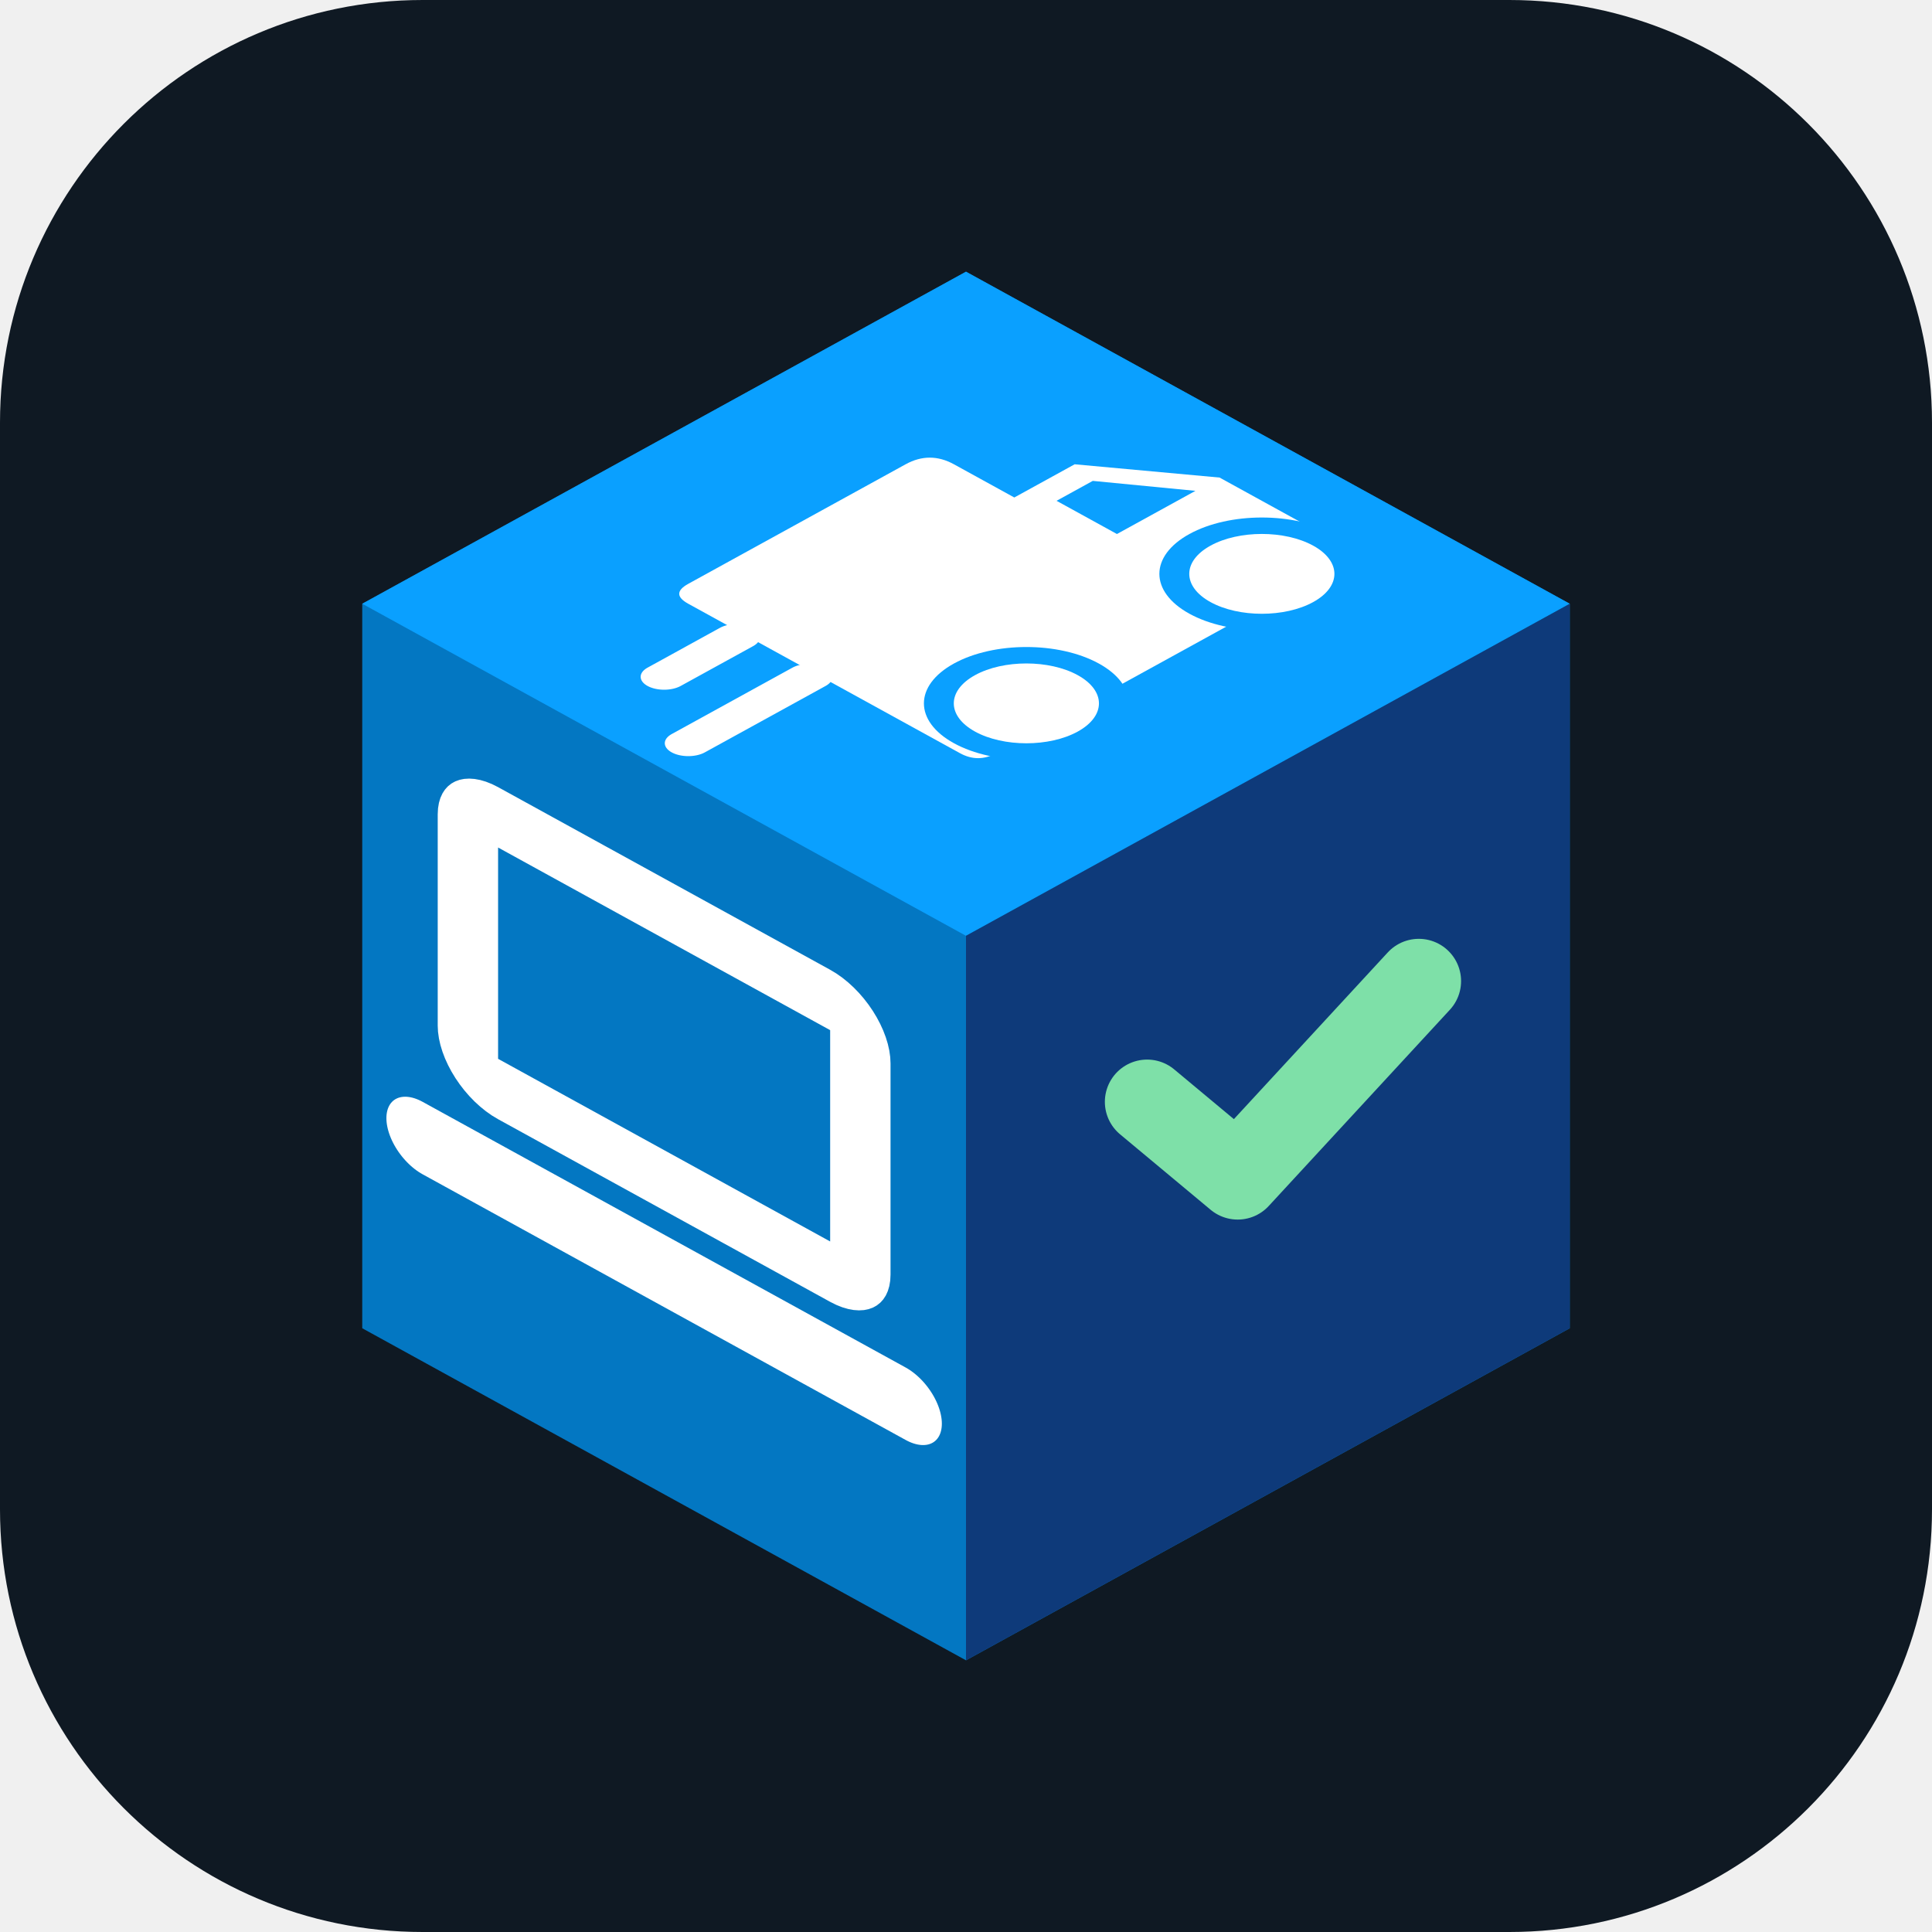
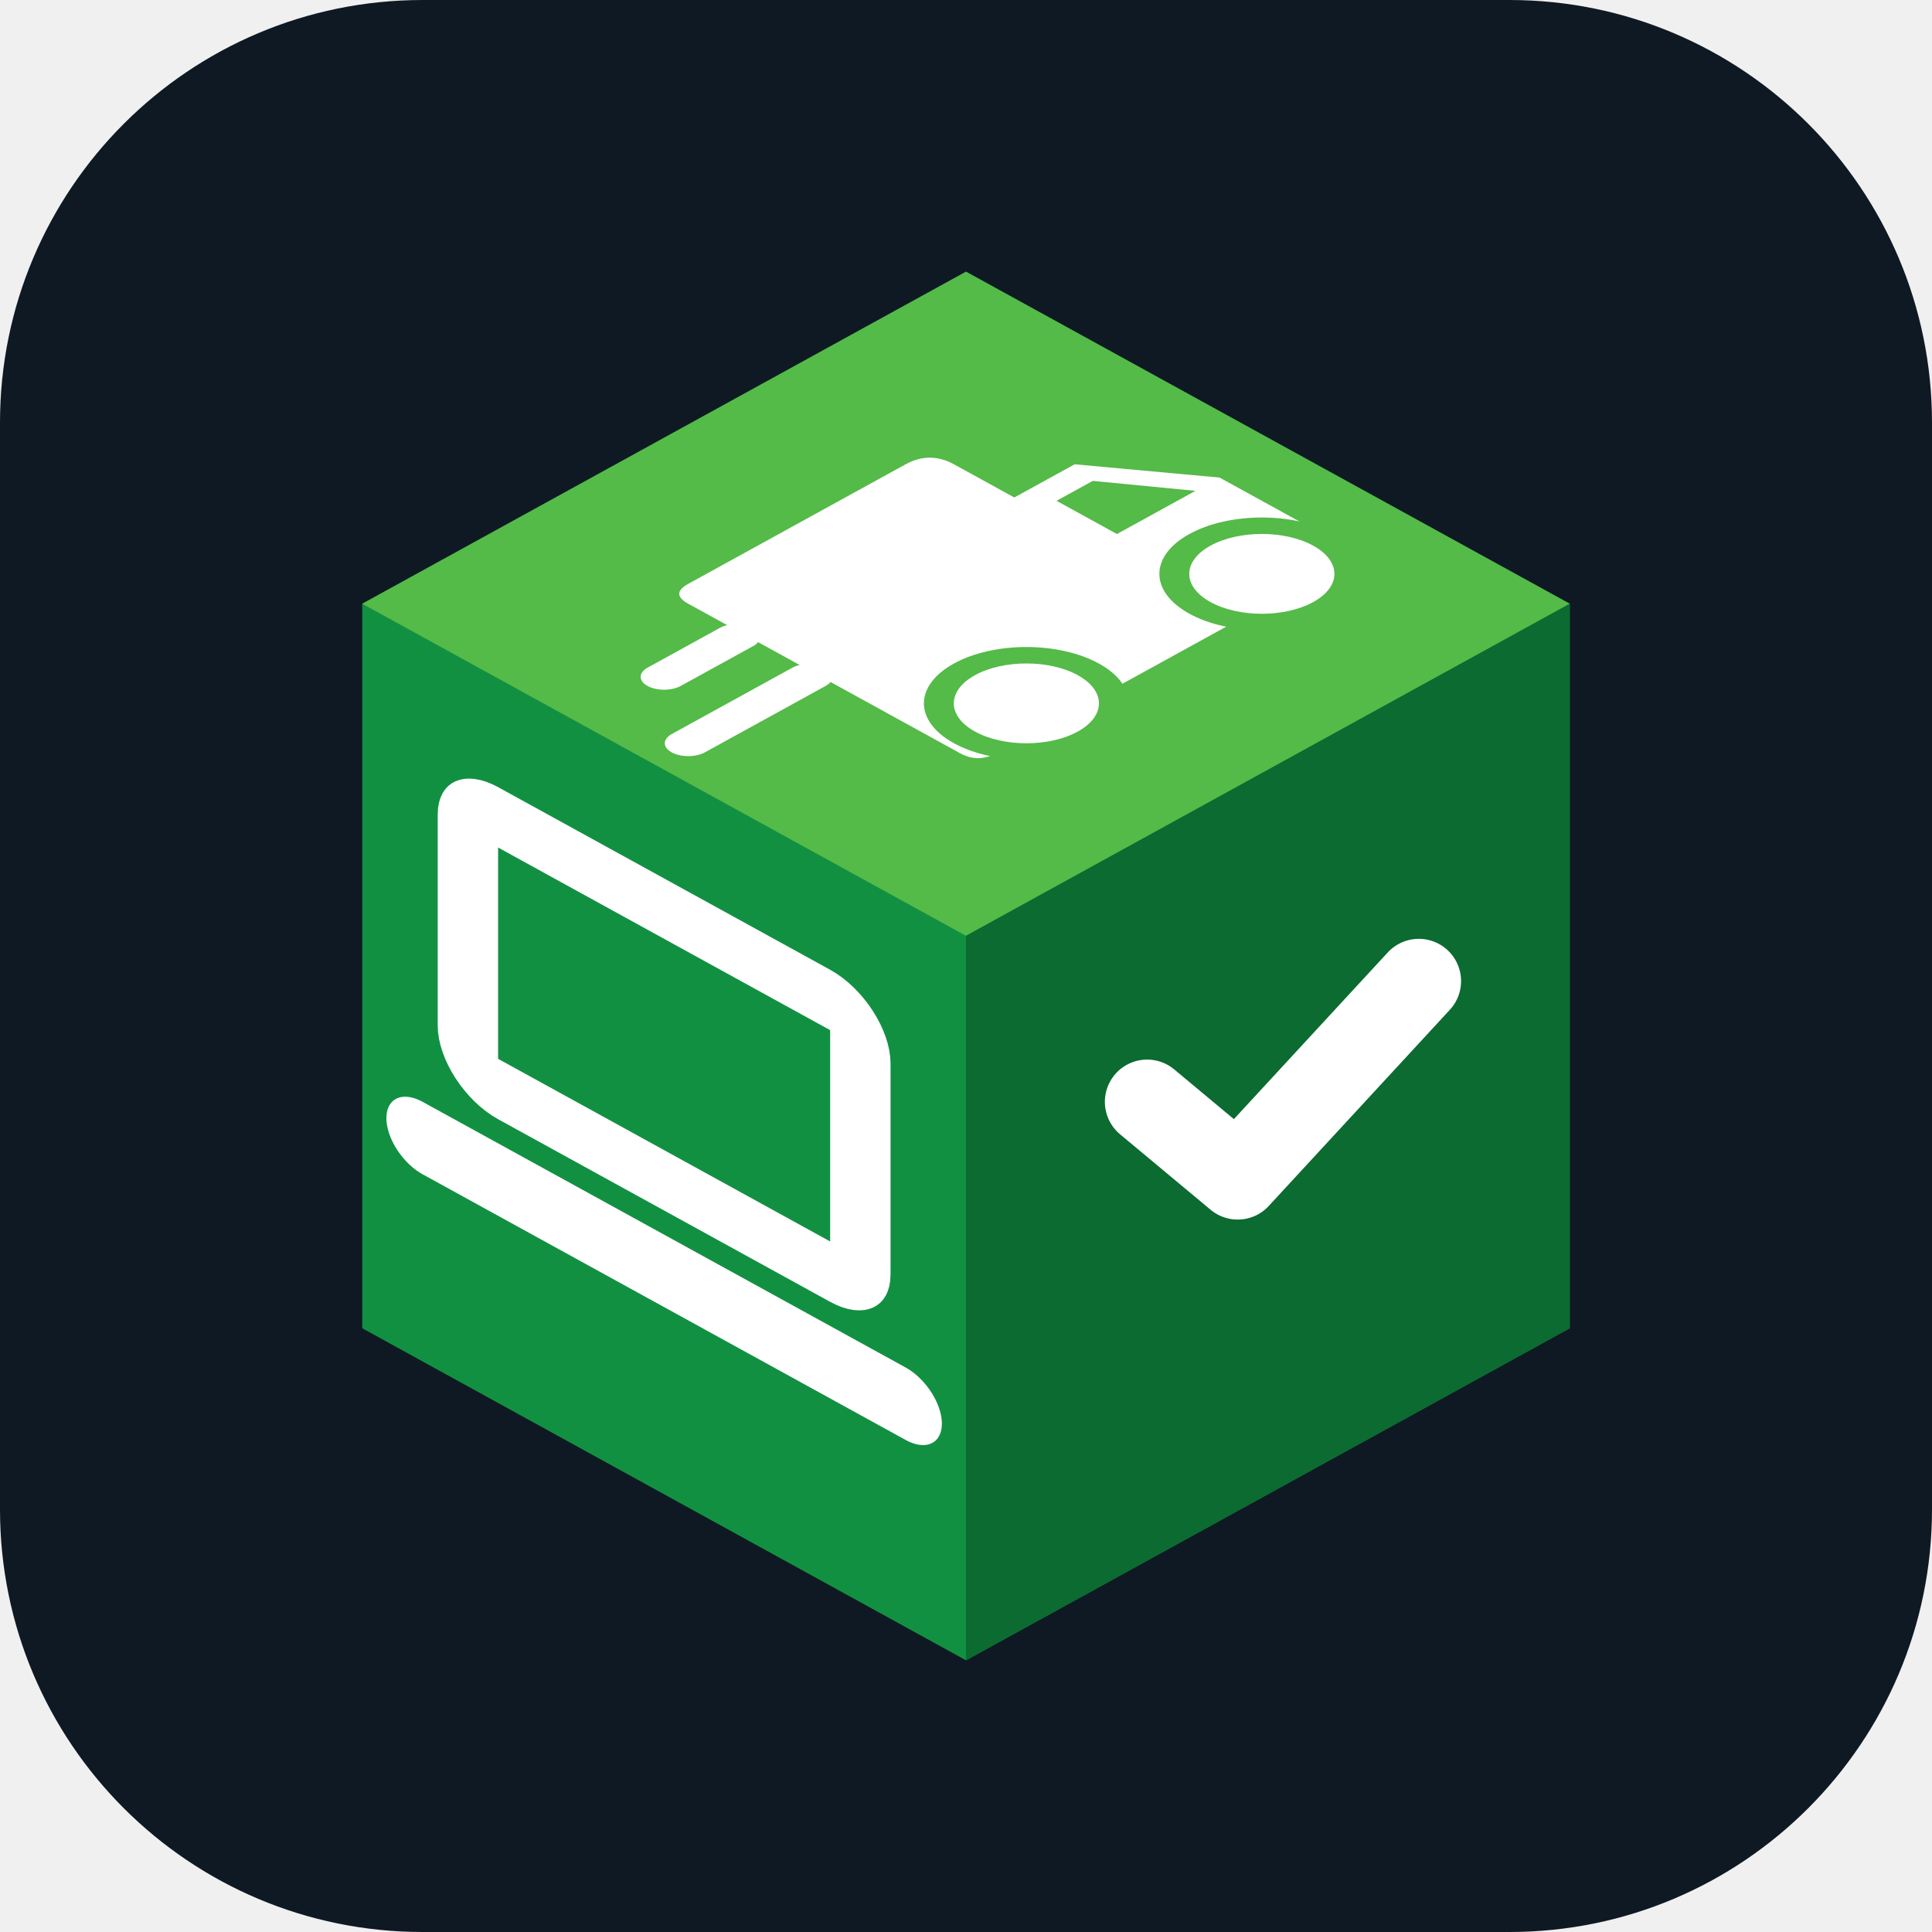
<svg xmlns="http://www.w3.org/2000/svg" viewBox="0 0 64 64">
  <rect width="64" height="64" rx="14" fill="#0f1923" />
-   <path d="M32 9l20 11v24L32 55 12 44V20z" fill="#0377c2" />
-   <path d="M12 20l20 11 20-11L32 9z" fill="#0aa0ff" />
-   <path d="M32 31v24l20-11V20z" fill="#0e3a7a" />
+   <path d="M32 9l20 11v24L32 55 12 44V20z" fill="#129042" />
+   <path d="M12 20l20 11 20-11L32 9z" fill="#54BA48" />
+   <path d="M32 31v24l20-11V20z" fill="#0B6B30" />
  <g transform="matrix(1 .55 0 1 0 0)">
    <rect x="15.5" y="18" width="13" height="9" rx="1" fill="none" stroke="#fff" stroke-width="2" />
    <path d="M14 30h16" stroke="#fff" stroke-width="2.4" stroke-linecap="round" />
  </g>
-   <path d="M38 36.5l3 2.5 6-6.5" fill="none" stroke="#7ee0a8" stroke-width="2.8" stroke-linecap="round" stroke-linejoin="round" />
+   <path d="M38 36.5l3 2.5 6-6.5" fill="none" stroke="#ffffff" stroke-width="2.8" stroke-linecap="round" stroke-linejoin="round" />
  <g transform="matrix(20 11 -20 11 32 9)">
    <g transform="rotate(-90 .5 .5)">
      <path d="M.30 .24h.36q.04 0 .04 .04v.10h.10l.10 .14v.20q0 .03-.03 .03H.30q-.03 0-.03-.03V.27q0-.03 .03-.03z" fill="#fff" />
-       <path d="M.73 .42h.06l.07 .10h-.13z" fill="#0aa0ff" />
-       <circle cx=".40" cy=".70" r=".12" fill="#0aa0ff" />
+       <path d="M.73 .42h.06l.07 .10h-.13z" fill="#54BA48" />
+       <circle cx=".40" cy=".70" r=".12" fill="#54BA48" />
      <circle cx=".40" cy=".70" r=".085" fill="#fff" />
-       <circle cx=".79" cy=".70" r=".12" fill="#0aa0ff" />
+       <circle cx=".79" cy=".70" r=".12" fill="#54BA48" />
      <circle cx=".79" cy=".70" r=".085" fill="#fff" />
      <path d="M.14 .36h.12M.06 .48h.20" stroke="#fff" stroke-width=".055" stroke-linecap="round" />
-       <path d="M.14 .36h.12M.06 .48h.20" stroke="#0aa0ff" stroke-width=".02" stroke-linecap="round" opacity="0" />
+       <path d="M.14 .36h.12M.06 .48h.20" stroke="#54BA48" stroke-width=".02" stroke-linecap="round" opacity="0" />
    </g>
  </g>
</svg>
